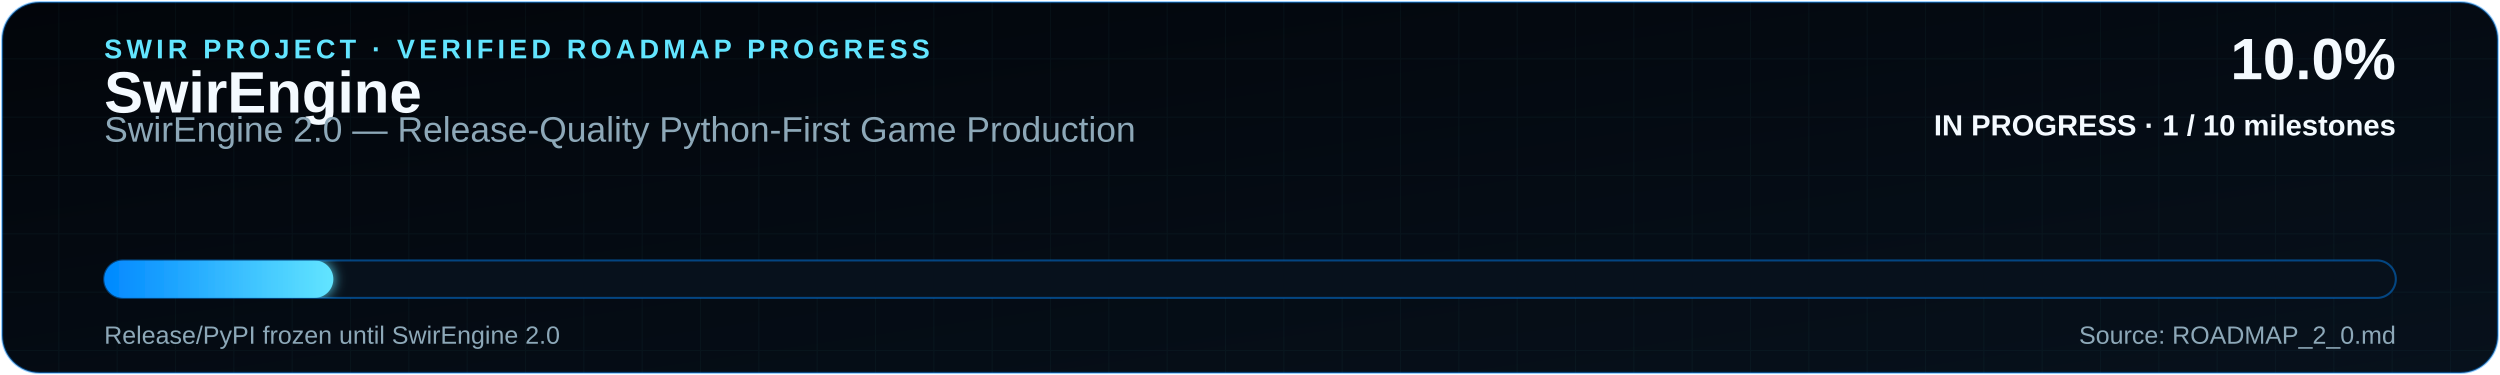
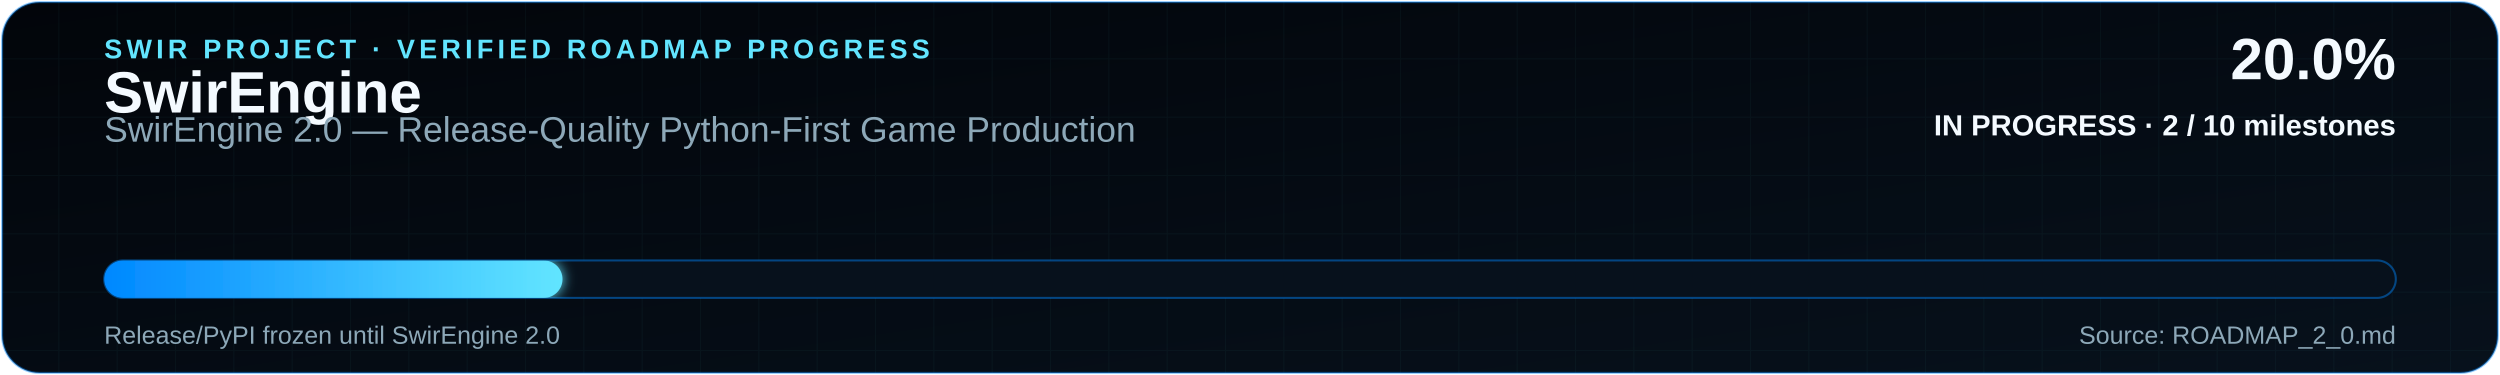
<svg xmlns="http://www.w3.org/2000/svg" width="1200" height="180" viewBox="0 0 1200 180" role="img" aria-labelledby="title desc">
  <defs>
    <linearGradient id="panel" x1="0" y1="0" x2="1" y2="1">
      <stop offset="0" stop-color="#02050A" />
      <stop offset="1" stop-color="#07111C" />
    </linearGradient>
    <linearGradient id="progressGradient" x1="0" y1="0" x2="1" y2="0">
      <stop offset="0" stop-color="#0088FF" />
      <stop offset="1" stop-color="#62E5FF" />
    </linearGradient>
    <filter id="softGlow" x="-10%" y="-80%" width="120%" height="260%">
      <feGaussianBlur stdDeviation="3" result="blur" />
      <feMerge>
        <feMergeNode in="blur" />
        <feMergeNode in="SourceGraphic" />
      </feMerge>
    </filter>
    <pattern id="grid" width="28" height="28" patternUnits="userSpaceOnUse">
      <path d="M 28 0 L 0 0 0 28" fill="none" stroke="#62E5FF" stroke-opacity="0.035" stroke-width="1" />
    </pattern>
    <clipPath id="trackClip">
      <rect x="50" y="125" width="1100" height="18" rx="9" />
    </clipPath>
    <style>
      text { font-family: "Segoe UI", Arial, sans-serif; }
      .label { fill: #62E5FF; font-size: 13px; font-weight: 700; letter-spacing: 2px; }
      .project { fill: #F4FAFF; font-size: 28px; font-weight: 700; }
      .scope { fill: #8DA8B8; font-size: 17px; }
      .meta { fill: #F4FAFF; font-size: 14px; font-weight: 600; }
      .release { fill: #8DA8B8; font-size: 12px; }
    </style>
  </defs>
  <rect x="1" y="1" width="1198" height="178" rx="18" fill="url(#panel)" stroke="#0088FF" stroke-opacity="0.42" />
  <rect x="1" y="1" width="1198" height="178" rx="18" fill="url(#grid)" />
  <text x="50" y="28" class="label">SWIR PROJECT · VERIFIED ROADMAP PROGRESS</text>
  <text x="50" y="54" class="project">SwirEngine</text>
  <text x="50" y="68" class="scope">SwirEngine 2.0 — Release-Quality Python-First Game Production</text>
-   <text x="1150" y="38" text-anchor="end" class="project">10.0%</text>
-   <text x="1150" y="65" text-anchor="end" class="meta">IN PROGRESS · 1 / 10 milestones</text>
+   <text x="1150" y="38" text-anchor="end" class="project">20.0%</text>
+   <text x="1150" y="65" text-anchor="end" class="meta">IN PROGRESS · 2 / 10 milestones</text>
  <rect x="50" y="125" width="1100" height="18" rx="9" fill="#07111C" stroke="#0088FF" stroke-opacity="0.45" />
-   <rect x="50" y="125" width="110" height="18" rx="9" fill="url(#progressGradient)" filter="url(#softGlow)" clip-path="url(#trackClip)" />
+   <rect x="50" y="125" width="220" height="18" rx="9" fill="url(#progressGradient)" filter="url(#softGlow)" clip-path="url(#trackClip)" />
  <text x="50" y="165" class="release">Release/PyPI frozen until SwirEngine 2.0</text>
  <text x="1150" y="165" text-anchor="end" class="release">Source: ROADMAP_2_0.md</text>
</svg>
